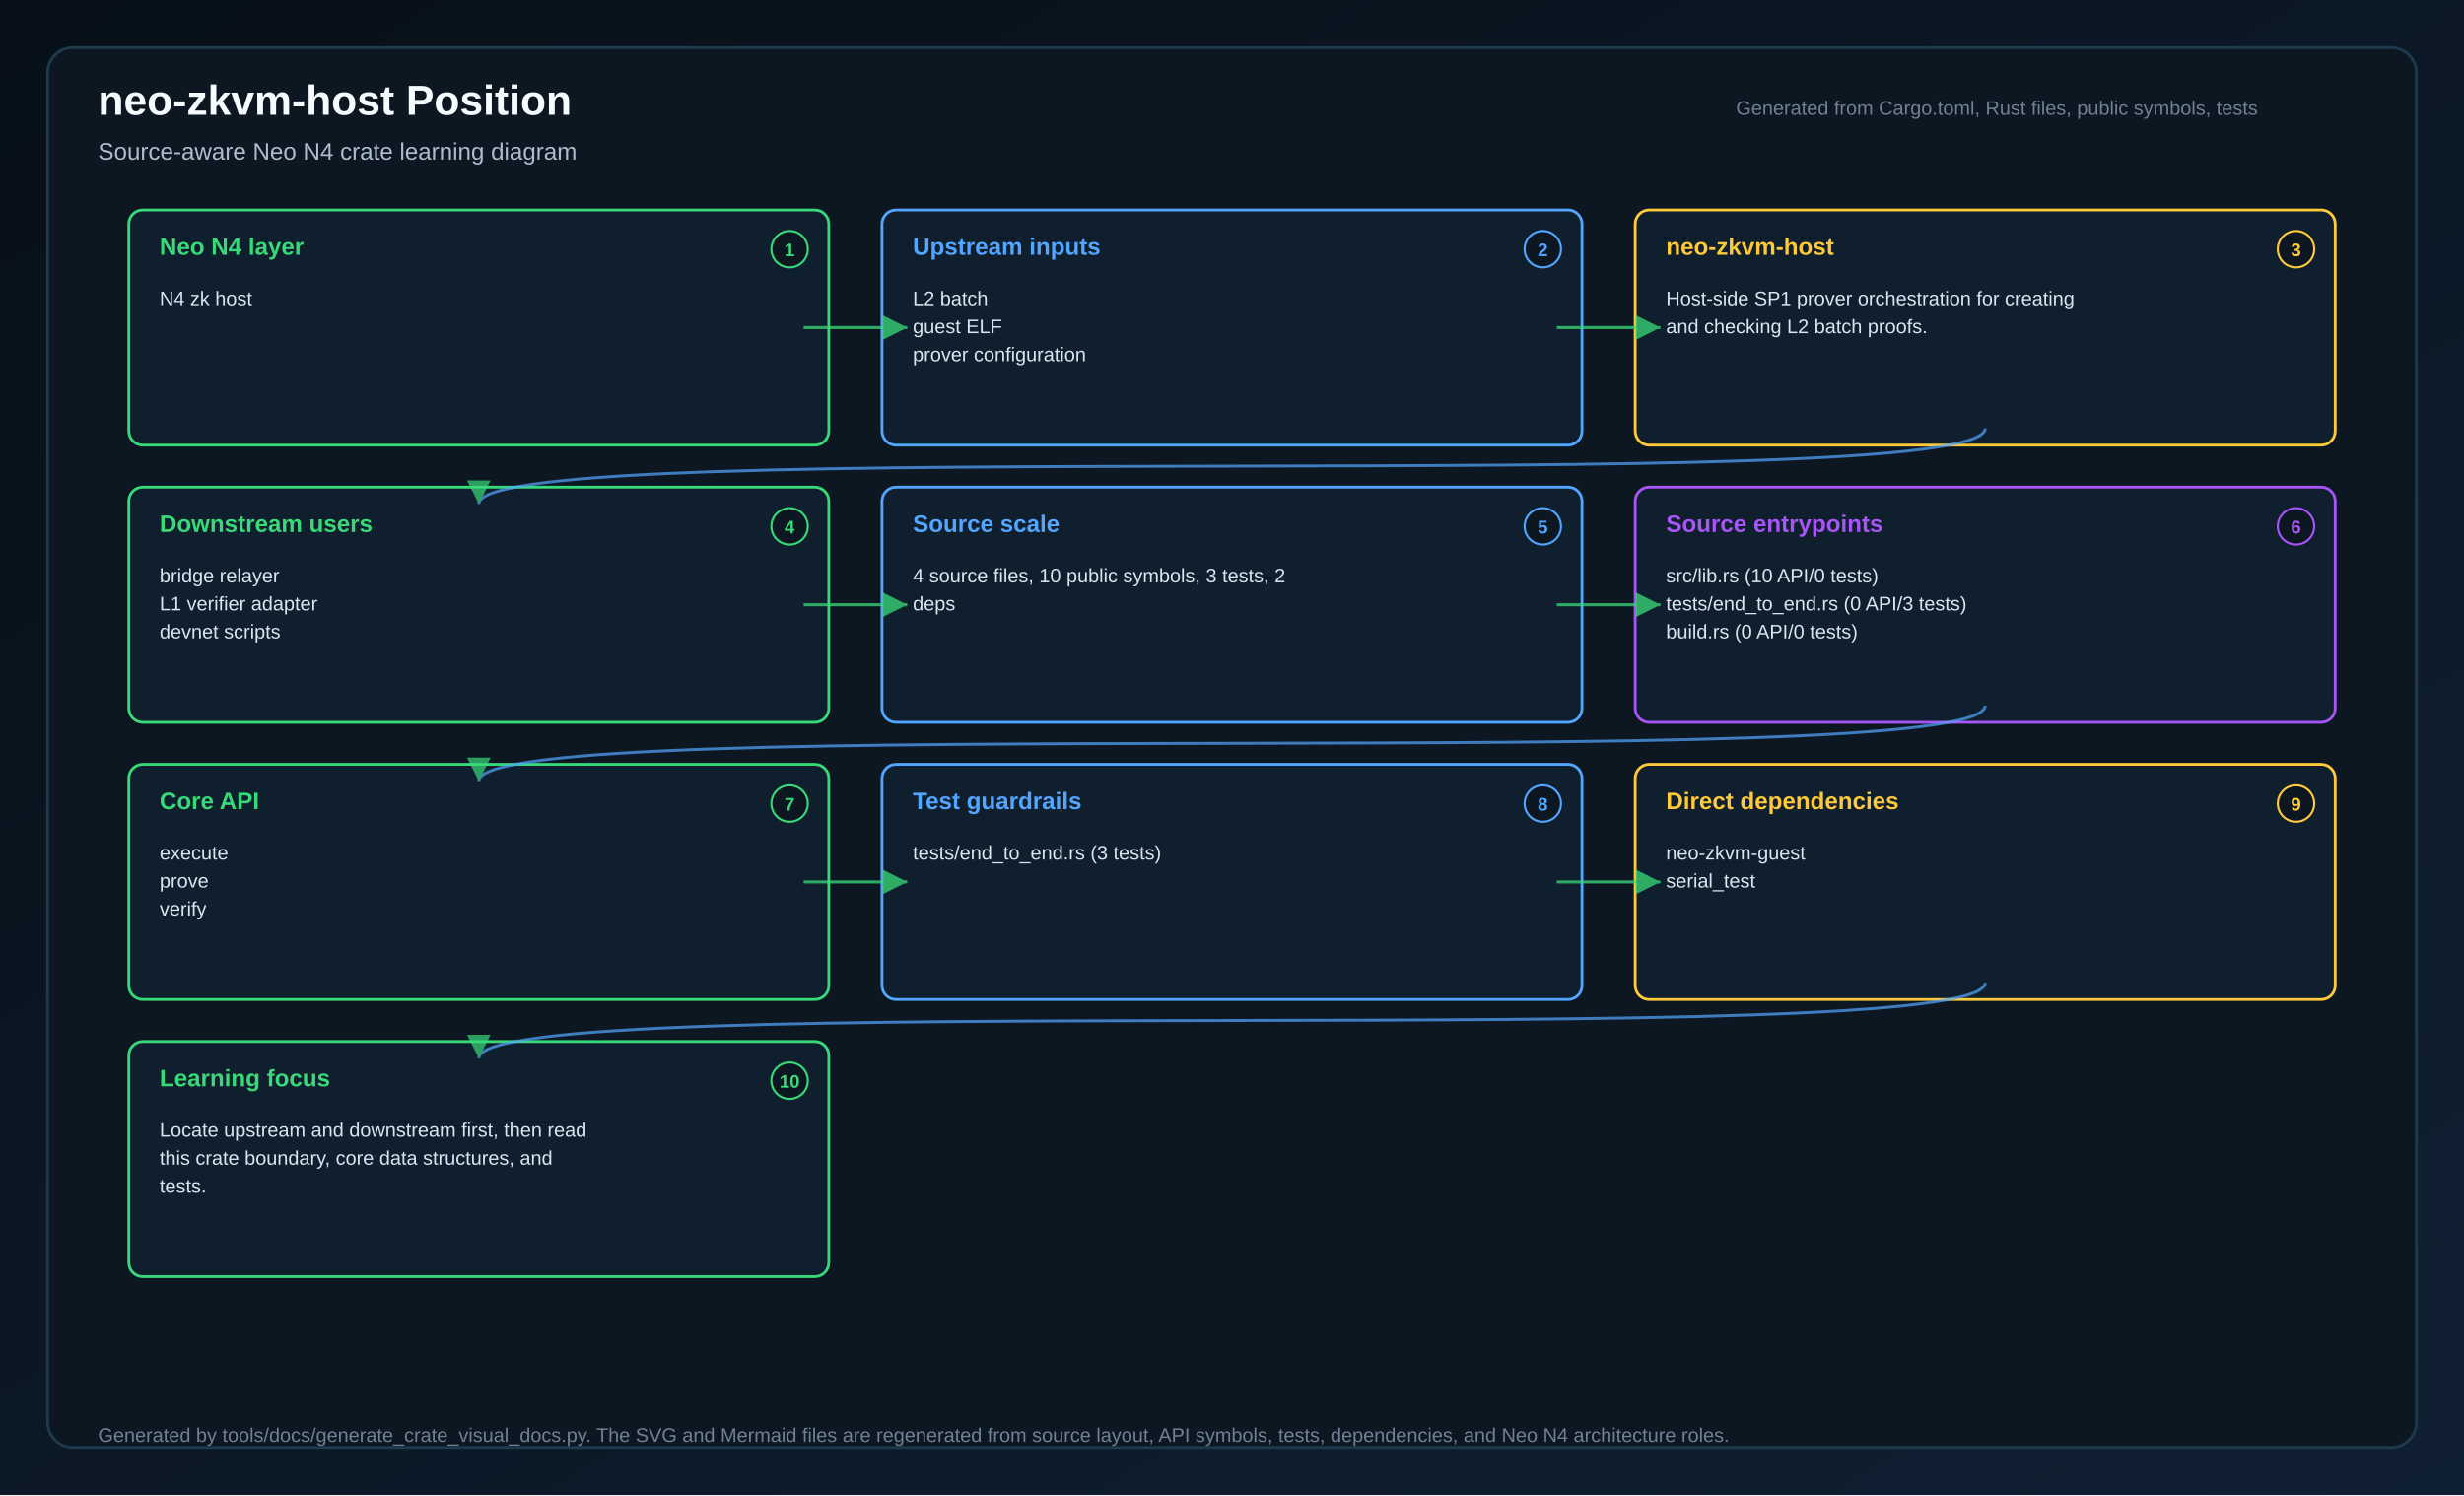
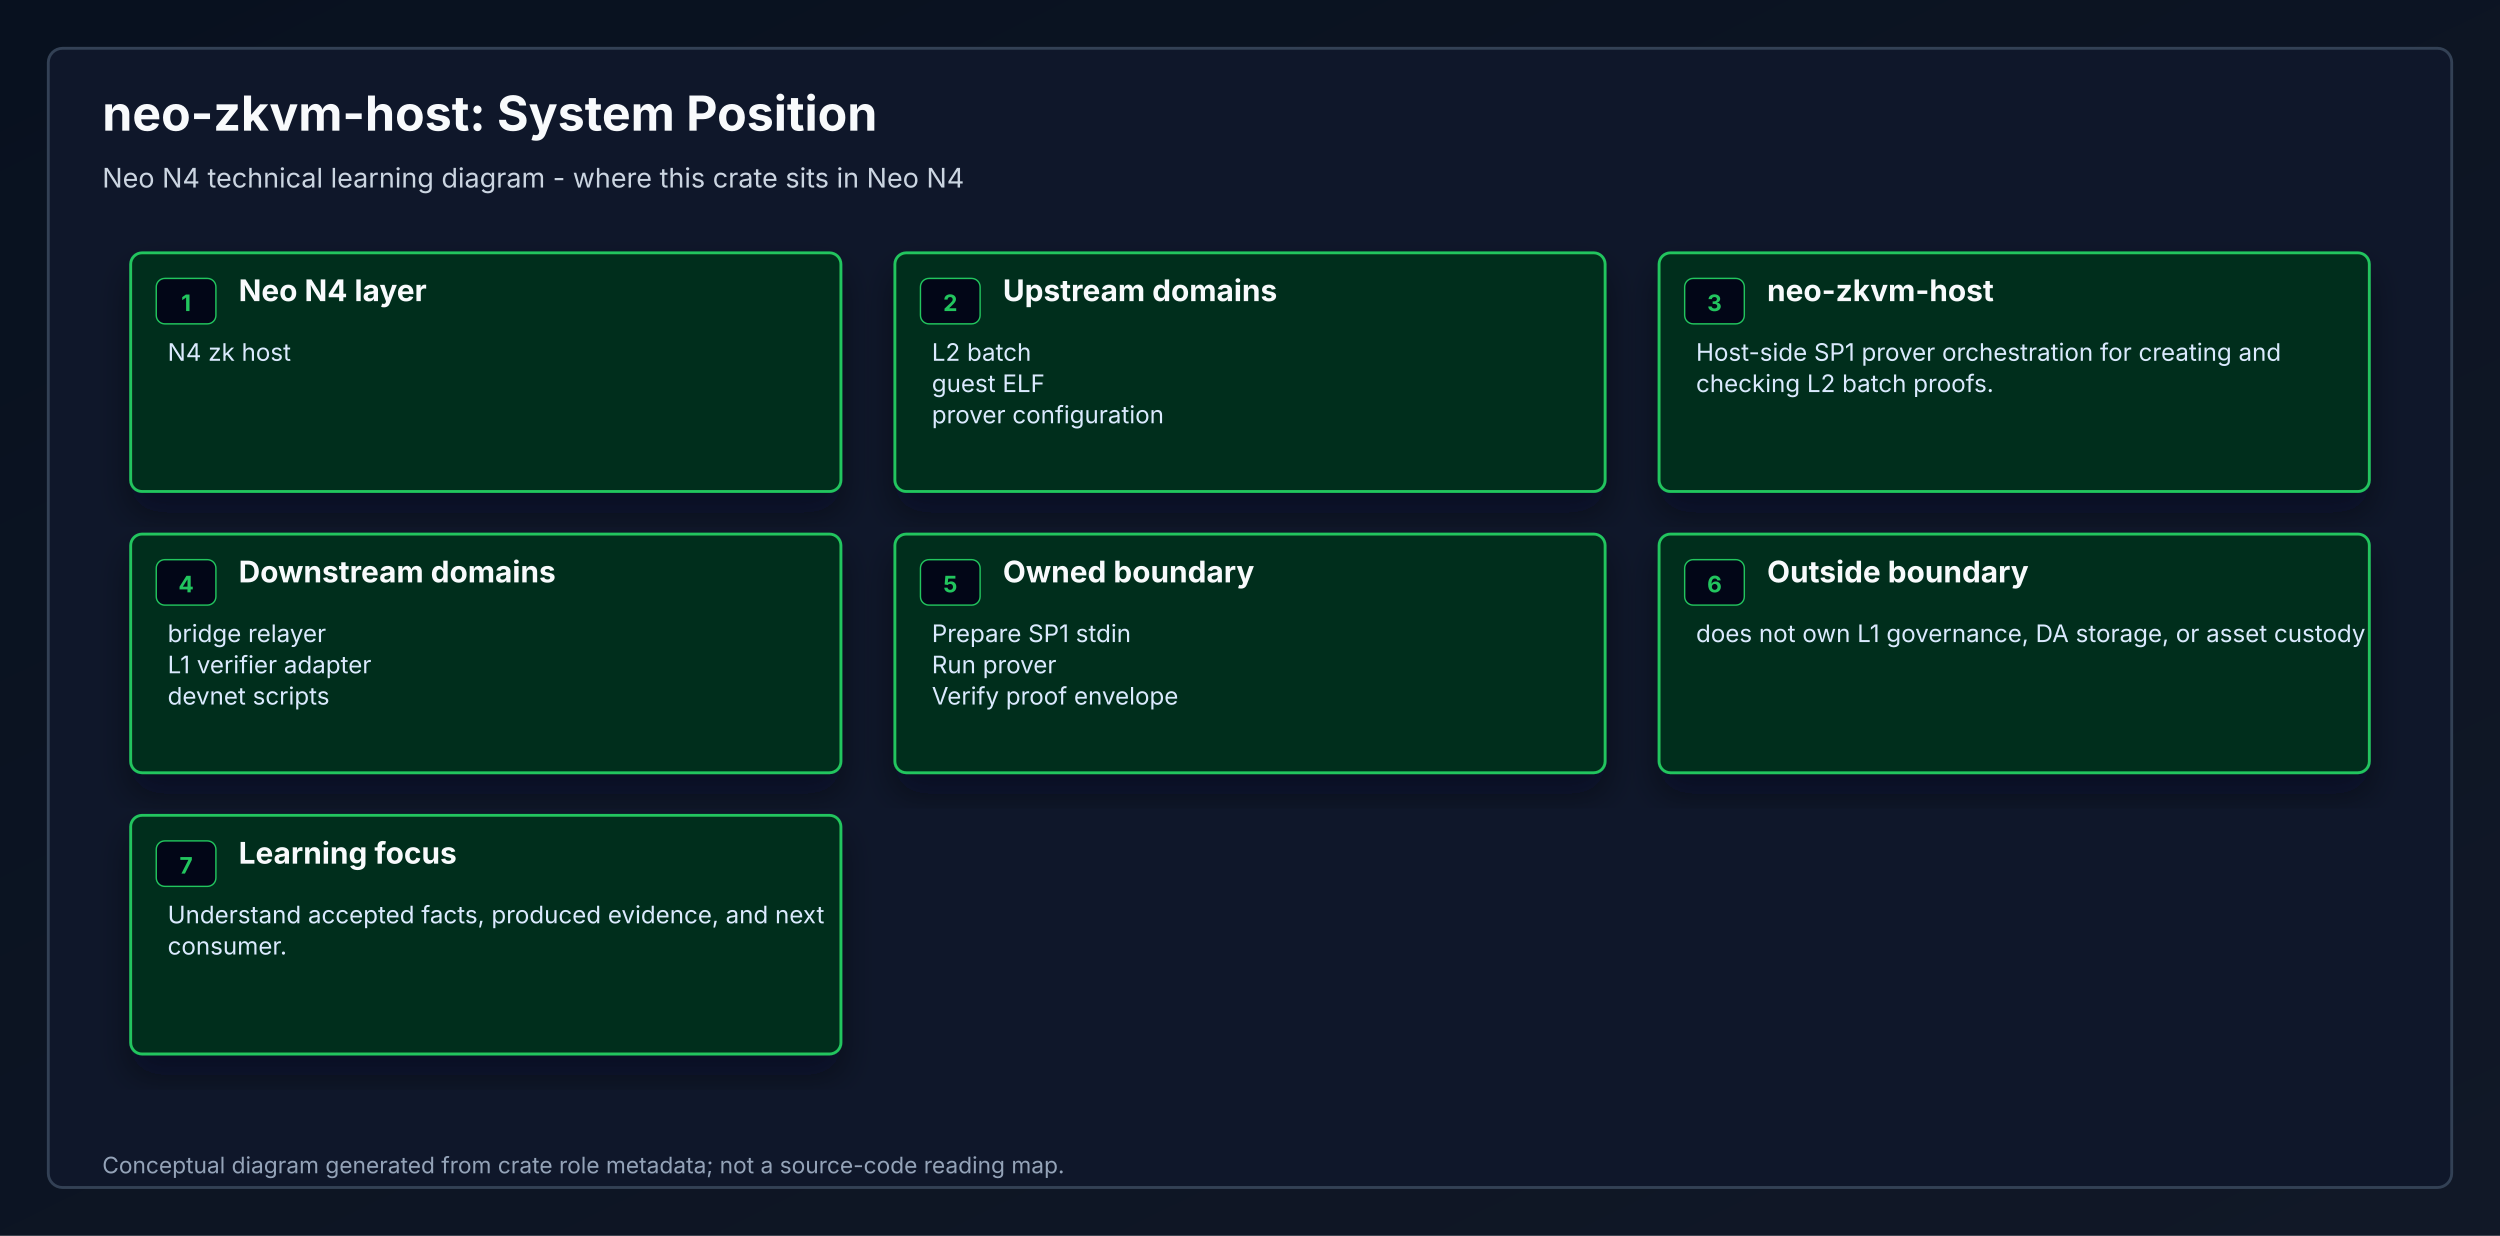
- <svg xmlns="http://www.w3.org/2000/svg" width="1760" height="1068" viewBox="0 0 1760 1068" role="img" aria-label="neo-zkvm-host Position">
+ <svg xmlns="http://www.w3.org/2000/svg" width="1760" height="870" viewBox="0 0 1760 870" role="img" aria-label="neo-zkvm-host System Position">
  <defs>
-     <linearGradient id="bg" x1="0" x2="1" y1="0" y2="1">
-       <stop offset="0" stop-color="#071018" />
-       <stop offset="1" stop-color="#102033" />
+     <linearGradient id="bg" x1="0" y1="0" x2="1" y2="1">
+       <stop offset="0%" stop-color="#08111f" />
+       <stop offset="100%" stop-color="#111827" />
    </linearGradient>
-     <marker id="arrow" markerWidth="12" markerHeight="12" refX="10" refY="6" orient="auto">
-       <path d="M2,2 L10,6 L2,10 Z" fill="#38d978" />
-     </marker>
+     <filter id="shadow" x="-15%" y="-15%" width="130%" height="130%">
+       <feDropShadow dx="0" dy="14" stdDeviation="12" flood-color="#020617" flood-opacity="0.42" />
+     </filter>
  </defs>
-   <rect x="0" y="0" width="1760" height="1068" fill="url(#bg)" />
-   <rect x="34" y="34" width="1692" height="1000" rx="18" fill="#0c1722" stroke="#1e3a4d" stroke-width="2" />
-   <text x="70" y="82" fill="#f6fbff" font-size="30" font-family="Segoe UI, Arial, sans-serif" font-weight="700">neo-zkvm-host Position</text>
-   <text x="70" y="114" fill="#aebdcc" font-size="17" font-family="Segoe UI, Arial, sans-serif">Source-aware Neo N4 crate learning diagram</text>
-   <text x="1240" y="82" fill="#6f8194" font-size="14" font-family="Segoe UI, Arial, sans-serif">Generated from Cargo.toml, Rust files, public symbols, tests</text>
-   <rect x="92" y="150" width="500" height="168" rx="10" fill="#101f2d" stroke="#38d978" stroke-width="2" />
-   <circle cx="564" cy="178" r="13" fill="#0c1722" stroke="#38d978" stroke-width="1.5" />
-   <text x="564" y="183" text-anchor="middle" fill="#38d978" font-size="13" font-family="Segoe UI, Arial, sans-serif" font-weight="700">1</text>
-   <text x="114" y="182" fill="#38d978" font-size="17" font-family="Segoe UI, Arial, sans-serif" font-weight="700">Neo N4 layer</text>
-   <text x="114" y="218" fill="#d9e6f2" font-size="14" font-family="Segoe UI, Arial, sans-serif">N4 zk host</text>
-   <rect x="630" y="150" width="500" height="168" rx="10" fill="#101f2d" stroke="#52a6ff" stroke-width="2" />
-   <circle cx="1102" cy="178" r="13" fill="#0c1722" stroke="#52a6ff" stroke-width="1.5" />
-   <text x="1102" y="183" text-anchor="middle" fill="#52a6ff" font-size="13" font-family="Segoe UI, Arial, sans-serif" font-weight="700">2</text>
-   <text x="652" y="182" fill="#52a6ff" font-size="17" font-family="Segoe UI, Arial, sans-serif" font-weight="700">Upstream inputs</text>
-   <text x="652" y="218" fill="#d9e6f2" font-size="14" font-family="Segoe UI, Arial, sans-serif">L2 batch</text>
-   <text x="652" y="238" fill="#d9e6f2" font-size="14" font-family="Segoe UI, Arial, sans-serif">guest ELF</text>
-   <text x="652" y="258" fill="#d9e6f2" font-size="14" font-family="Segoe UI, Arial, sans-serif">prover configuration</text>
-   <rect x="1168" y="150" width="500" height="168" rx="10" fill="#101f2d" stroke="#ffca3a" stroke-width="2" />
-   <circle cx="1640" cy="178" r="13" fill="#0c1722" stroke="#ffca3a" stroke-width="1.5" />
-   <text x="1640" y="183" text-anchor="middle" fill="#ffca3a" font-size="13" font-family="Segoe UI, Arial, sans-serif" font-weight="700">3</text>
-   <text x="1190" y="182" fill="#ffca3a" font-size="17" font-family="Segoe UI, Arial, sans-serif" font-weight="700">neo-zkvm-host</text>
-   <text x="1190" y="218" fill="#d9e6f2" font-size="14" font-family="Segoe UI, Arial, sans-serif">Host-side SP1 prover orchestration for creating</text>
-   <text x="1190" y="238" fill="#d9e6f2" font-size="14" font-family="Segoe UI, Arial, sans-serif">and checking L2 batch proofs.</text>
-   <rect x="92" y="348" width="500" height="168" rx="10" fill="#101f2d" stroke="#38d978" stroke-width="2" />
-   <circle cx="564" cy="376" r="13" fill="#0c1722" stroke="#38d978" stroke-width="1.5" />
-   <text x="564" y="381" text-anchor="middle" fill="#38d978" font-size="13" font-family="Segoe UI, Arial, sans-serif" font-weight="700">4</text>
-   <text x="114" y="380" fill="#38d978" font-size="17" font-family="Segoe UI, Arial, sans-serif" font-weight="700">Downstream users</text>
-   <text x="114" y="416" fill="#d9e6f2" font-size="14" font-family="Segoe UI, Arial, sans-serif">bridge relayer</text>
-   <text x="114" y="436" fill="#d9e6f2" font-size="14" font-family="Segoe UI, Arial, sans-serif">L1 verifier adapter</text>
-   <text x="114" y="456" fill="#d9e6f2" font-size="14" font-family="Segoe UI, Arial, sans-serif">devnet scripts</text>
-   <rect x="630" y="348" width="500" height="168" rx="10" fill="#101f2d" stroke="#52a6ff" stroke-width="2" />
-   <circle cx="1102" cy="376" r="13" fill="#0c1722" stroke="#52a6ff" stroke-width="1.5" />
-   <text x="1102" y="381" text-anchor="middle" fill="#52a6ff" font-size="13" font-family="Segoe UI, Arial, sans-serif" font-weight="700">5</text>
-   <text x="652" y="380" fill="#52a6ff" font-size="17" font-family="Segoe UI, Arial, sans-serif" font-weight="700">Source scale</text>
-   <text x="652" y="416" fill="#d9e6f2" font-size="14" font-family="Segoe UI, Arial, sans-serif">4 source files, 10 public symbols, 3 tests, 2</text>
-   <text x="652" y="436" fill="#d9e6f2" font-size="14" font-family="Segoe UI, Arial, sans-serif">deps</text>
-   <rect x="1168" y="348" width="500" height="168" rx="10" fill="#101f2d" stroke="#a855f7" stroke-width="2" />
-   <circle cx="1640" cy="376" r="13" fill="#0c1722" stroke="#a855f7" stroke-width="1.5" />
-   <text x="1640" y="381" text-anchor="middle" fill="#a855f7" font-size="13" font-family="Segoe UI, Arial, sans-serif" font-weight="700">6</text>
-   <text x="1190" y="380" fill="#a855f7" font-size="17" font-family="Segoe UI, Arial, sans-serif" font-weight="700">Source entrypoints</text>
-   <text x="1190" y="416" fill="#d9e6f2" font-size="14" font-family="Segoe UI, Arial, sans-serif">src/lib.rs (10 API/0 tests)</text>
-   <text x="1190" y="436" fill="#d9e6f2" font-size="14" font-family="Segoe UI, Arial, sans-serif">tests/end_to_end.rs (0 API/3 tests)</text>
-   <text x="1190" y="456" fill="#d9e6f2" font-size="14" font-family="Segoe UI, Arial, sans-serif">build.rs (0 API/0 tests)</text>
-   <rect x="92" y="546" width="500" height="168" rx="10" fill="#101f2d" stroke="#38d978" stroke-width="2" />
-   <circle cx="564" cy="574" r="13" fill="#0c1722" stroke="#38d978" stroke-width="1.5" />
-   <text x="564" y="579" text-anchor="middle" fill="#38d978" font-size="13" font-family="Segoe UI, Arial, sans-serif" font-weight="700">7</text>
-   <text x="114" y="578" fill="#38d978" font-size="17" font-family="Segoe UI, Arial, sans-serif" font-weight="700">Core API</text>
-   <text x="114" y="614" fill="#d9e6f2" font-size="14" font-family="Segoe UI, Arial, sans-serif">execute</text>
-   <text x="114" y="634" fill="#d9e6f2" font-size="14" font-family="Segoe UI, Arial, sans-serif">prove</text>
-   <text x="114" y="654" fill="#d9e6f2" font-size="14" font-family="Segoe UI, Arial, sans-serif">verify</text>
-   <rect x="630" y="546" width="500" height="168" rx="10" fill="#101f2d" stroke="#52a6ff" stroke-width="2" />
-   <circle cx="1102" cy="574" r="13" fill="#0c1722" stroke="#52a6ff" stroke-width="1.5" />
-   <text x="1102" y="579" text-anchor="middle" fill="#52a6ff" font-size="13" font-family="Segoe UI, Arial, sans-serif" font-weight="700">8</text>
-   <text x="652" y="578" fill="#52a6ff" font-size="17" font-family="Segoe UI, Arial, sans-serif" font-weight="700">Test guardrails</text>
-   <text x="652" y="614" fill="#d9e6f2" font-size="14" font-family="Segoe UI, Arial, sans-serif">tests/end_to_end.rs (3 tests)</text>
-   <rect x="1168" y="546" width="500" height="168" rx="10" fill="#101f2d" stroke="#ffca3a" stroke-width="2" />
-   <circle cx="1640" cy="574" r="13" fill="#0c1722" stroke="#ffca3a" stroke-width="1.5" />
-   <text x="1640" y="579" text-anchor="middle" fill="#ffca3a" font-size="13" font-family="Segoe UI, Arial, sans-serif" font-weight="700">9</text>
-   <text x="1190" y="578" fill="#ffca3a" font-size="17" font-family="Segoe UI, Arial, sans-serif" font-weight="700">Direct dependencies</text>
-   <text x="1190" y="614" fill="#d9e6f2" font-size="14" font-family="Segoe UI, Arial, sans-serif">neo-zkvm-guest</text>
-   <text x="1190" y="634" fill="#d9e6f2" font-size="14" font-family="Segoe UI, Arial, sans-serif">serial_test</text>
-   <rect x="92" y="744" width="500" height="168" rx="10" fill="#101f2d" stroke="#38d978" stroke-width="2" />
-   <circle cx="564" cy="772" r="13" fill="#0c1722" stroke="#38d978" stroke-width="1.5" />
-   <text x="564" y="777" text-anchor="middle" fill="#38d978" font-size="13" font-family="Segoe UI, Arial, sans-serif" font-weight="700">10</text>
-   <text x="114" y="776" fill="#38d978" font-size="17" font-family="Segoe UI, Arial, sans-serif" font-weight="700">Learning focus</text>
-   <text x="114" y="812" fill="#d9e6f2" font-size="14" font-family="Segoe UI, Arial, sans-serif">Locate upstream and downstream first, then read</text>
-   <text x="114" y="832" fill="#d9e6f2" font-size="14" font-family="Segoe UI, Arial, sans-serif">this crate boundary, core data structures, and</text>
-   <text x="114" y="852" fill="#d9e6f2" font-size="14" font-family="Segoe UI, Arial, sans-serif">tests.</text>
-   <line x1="574" y1="234" x2="648" y2="234" stroke="#38d978" stroke-width="2.2" marker-end="url(#arrow)" opacity="0.75" />
-   <line x1="1112" y1="234" x2="1186" y2="234" stroke="#38d978" stroke-width="2.2" marker-end="url(#arrow)" opacity="0.75" />
-   <line x1="574" y1="432" x2="648" y2="432" stroke="#38d978" stroke-width="2.2" marker-end="url(#arrow)" opacity="0.75" />
-   <line x1="1112" y1="432" x2="1186" y2="432" stroke="#38d978" stroke-width="2.2" marker-end="url(#arrow)" opacity="0.75" />
-   <line x1="574" y1="630" x2="648" y2="630" stroke="#38d978" stroke-width="2.2" marker-end="url(#arrow)" opacity="0.75" />
-   <line x1="1112" y1="630" x2="1186" y2="630" stroke="#38d978" stroke-width="2.2" marker-end="url(#arrow)" opacity="0.75" />
-   <path d="M1418 306 C1418 358, 342 308, 342 360" stroke="#52a6ff" stroke-width="2.1" fill="none" marker-end="url(#arrow)" opacity="0.7" />
-   <path d="M1418 504 C1418 556, 342 506, 342 558" stroke="#52a6ff" stroke-width="2.1" fill="none" marker-end="url(#arrow)" opacity="0.7" />
-   <path d="M1418 702 C1418 754, 342 704, 342 756" stroke="#52a6ff" stroke-width="2.1" fill="none" marker-end="url(#arrow)" opacity="0.7" />
-   <text x="70" y="1030" fill="#6f8194" font-size="14" font-family="Segoe UI, Arial, sans-serif">Generated by tools/docs/generate_crate_visual_docs.py. The SVG and Mermaid files are regenerated from source layout, API symbols, tests, dependencies, and Neo N4 architecture roles.</text>
+   <rect width="1760" height="100%" fill="url(#bg)" />
+   <rect x="34" y="34" width="1692" height="802" rx="10" fill="#0f172a" stroke="#334155" stroke-width="2" />
+   <text x="72" y="92" fill="#f8fafc" font-family="Inter,Segoe UI,Arial,sans-serif" font-size="34" font-weight="700">neo-zkvm-host: System Position</text>
+   <text x="72" y="132" fill="#cbd5e1" font-family="Inter,Segoe UI,Arial,sans-serif" font-size="19">Neo N4 technical learning diagram - where this crate sits in Neo N4</text>
+   <rect x="92" y="178" width="500" height="168" rx="8" fill="#052e1a" stroke="#22c55e" stroke-width="2" filter="url(#shadow)" />
+   <rect x="110" y="196" width="42" height="32" rx="6" fill="#020617" stroke="#22c55e" stroke-width="1" />
+   <text x="131" y="219" text-anchor="middle" fill="#22c55e" font-family="Inter,Segoe UI,Arial,sans-serif" font-size="16" font-weight="700">1</text>
+   <text x="168" y="212" fill="#f8fafc" font-family="Inter,Segoe UI,Arial,sans-serif" font-size="21" font-weight="700">Neo N4 layer</text>
+   <text x="118" y="254" fill="#dbeafe" font-family="Inter,Segoe UI,Arial,sans-serif" font-size="17">N4 zk host</text>
+   <rect x="630" y="178" width="500" height="168" rx="8" fill="#052e1a" stroke="#22c55e" stroke-width="2" filter="url(#shadow)" />
+   <rect x="648" y="196" width="42" height="32" rx="6" fill="#020617" stroke="#22c55e" stroke-width="1" />
+   <text x="669" y="219" text-anchor="middle" fill="#22c55e" font-family="Inter,Segoe UI,Arial,sans-serif" font-size="16" font-weight="700">2</text>
+   <text x="706" y="212" fill="#f8fafc" font-family="Inter,Segoe UI,Arial,sans-serif" font-size="21" font-weight="700">Upstream domains</text>
+   <text x="656" y="254" fill="#dbeafe" font-family="Inter,Segoe UI,Arial,sans-serif" font-size="17">L2 batch</text>
+   <text x="656" y="276" fill="#dbeafe" font-family="Inter,Segoe UI,Arial,sans-serif" font-size="17">guest ELF</text>
+   <text x="656" y="298" fill="#dbeafe" font-family="Inter,Segoe UI,Arial,sans-serif" font-size="17">prover configuration</text>
+   <rect x="1168" y="178" width="500" height="168" rx="8" fill="#052e1a" stroke="#22c55e" stroke-width="2" filter="url(#shadow)" />
+   <rect x="1186" y="196" width="42" height="32" rx="6" fill="#020617" stroke="#22c55e" stroke-width="1" />
+   <text x="1207" y="219" text-anchor="middle" fill="#22c55e" font-family="Inter,Segoe UI,Arial,sans-serif" font-size="16" font-weight="700">3</text>
+   <text x="1244" y="212" fill="#f8fafc" font-family="Inter,Segoe UI,Arial,sans-serif" font-size="21" font-weight="700">neo-zkvm-host</text>
+   <text x="1194" y="254" fill="#dbeafe" font-family="Inter,Segoe UI,Arial,sans-serif" font-size="17">Host-side SP1 prover orchestration for creating and</text>
+   <text x="1194" y="276" fill="#dbeafe" font-family="Inter,Segoe UI,Arial,sans-serif" font-size="17">checking L2 batch proofs.</text>
+   <rect x="92" y="376" width="500" height="168" rx="8" fill="#052e1a" stroke="#22c55e" stroke-width="2" filter="url(#shadow)" />
+   <rect x="110" y="394" width="42" height="32" rx="6" fill="#020617" stroke="#22c55e" stroke-width="1" />
+   <text x="131" y="417" text-anchor="middle" fill="#22c55e" font-family="Inter,Segoe UI,Arial,sans-serif" font-size="16" font-weight="700">4</text>
+   <text x="168" y="410" fill="#f8fafc" font-family="Inter,Segoe UI,Arial,sans-serif" font-size="21" font-weight="700">Downstream domains</text>
+   <text x="118" y="452" fill="#dbeafe" font-family="Inter,Segoe UI,Arial,sans-serif" font-size="17">bridge relayer</text>
+   <text x="118" y="474" fill="#dbeafe" font-family="Inter,Segoe UI,Arial,sans-serif" font-size="17">L1 verifier adapter</text>
+   <text x="118" y="496" fill="#dbeafe" font-family="Inter,Segoe UI,Arial,sans-serif" font-size="17">devnet scripts</text>
+   <rect x="630" y="376" width="500" height="168" rx="8" fill="#052e1a" stroke="#22c55e" stroke-width="2" filter="url(#shadow)" />
+   <rect x="648" y="394" width="42" height="32" rx="6" fill="#020617" stroke="#22c55e" stroke-width="1" />
+   <text x="669" y="417" text-anchor="middle" fill="#22c55e" font-family="Inter,Segoe UI,Arial,sans-serif" font-size="16" font-weight="700">5</text>
+   <text x="706" y="410" fill="#f8fafc" font-family="Inter,Segoe UI,Arial,sans-serif" font-size="21" font-weight="700">Owned boundary</text>
+   <text x="656" y="452" fill="#dbeafe" font-family="Inter,Segoe UI,Arial,sans-serif" font-size="17">Prepare SP1 stdin</text>
+   <text x="656" y="474" fill="#dbeafe" font-family="Inter,Segoe UI,Arial,sans-serif" font-size="17">Run prover</text>
+   <text x="656" y="496" fill="#dbeafe" font-family="Inter,Segoe UI,Arial,sans-serif" font-size="17">Verify proof envelope</text>
+   <rect x="1168" y="376" width="500" height="168" rx="8" fill="#052e1a" stroke="#22c55e" stroke-width="2" filter="url(#shadow)" />
+   <rect x="1186" y="394" width="42" height="32" rx="6" fill="#020617" stroke="#22c55e" stroke-width="1" />
+   <text x="1207" y="417" text-anchor="middle" fill="#22c55e" font-family="Inter,Segoe UI,Arial,sans-serif" font-size="16" font-weight="700">6</text>
+   <text x="1244" y="410" fill="#f8fafc" font-family="Inter,Segoe UI,Arial,sans-serif" font-size="21" font-weight="700">Outside boundary</text>
+   <text x="1194" y="452" fill="#dbeafe" font-family="Inter,Segoe UI,Arial,sans-serif" font-size="17">does not own L1 governance, DA storage, or asset custody</text>
+   <rect x="92" y="574" width="500" height="168" rx="8" fill="#052e1a" stroke="#22c55e" stroke-width="2" filter="url(#shadow)" />
+   <rect x="110" y="592" width="42" height="32" rx="6" fill="#020617" stroke="#22c55e" stroke-width="1" />
+   <text x="131" y="615" text-anchor="middle" fill="#22c55e" font-family="Inter,Segoe UI,Arial,sans-serif" font-size="16" font-weight="700">7</text>
+   <text x="168" y="608" fill="#f8fafc" font-family="Inter,Segoe UI,Arial,sans-serif" font-size="21" font-weight="700">Learning focus</text>
+   <text x="118" y="650" fill="#dbeafe" font-family="Inter,Segoe UI,Arial,sans-serif" font-size="17">Understand accepted facts, produced evidence, and next</text>
+   <text x="118" y="672" fill="#dbeafe" font-family="Inter,Segoe UI,Arial,sans-serif" font-size="17">consumer.</text>
+   <text x="72" y="826" fill="#94a3b8" font-family="Inter,Segoe UI,Arial,sans-serif" font-size="16">Conceptual diagram generated from crate role metadata; not a source-code reading map.</text>
</svg>
